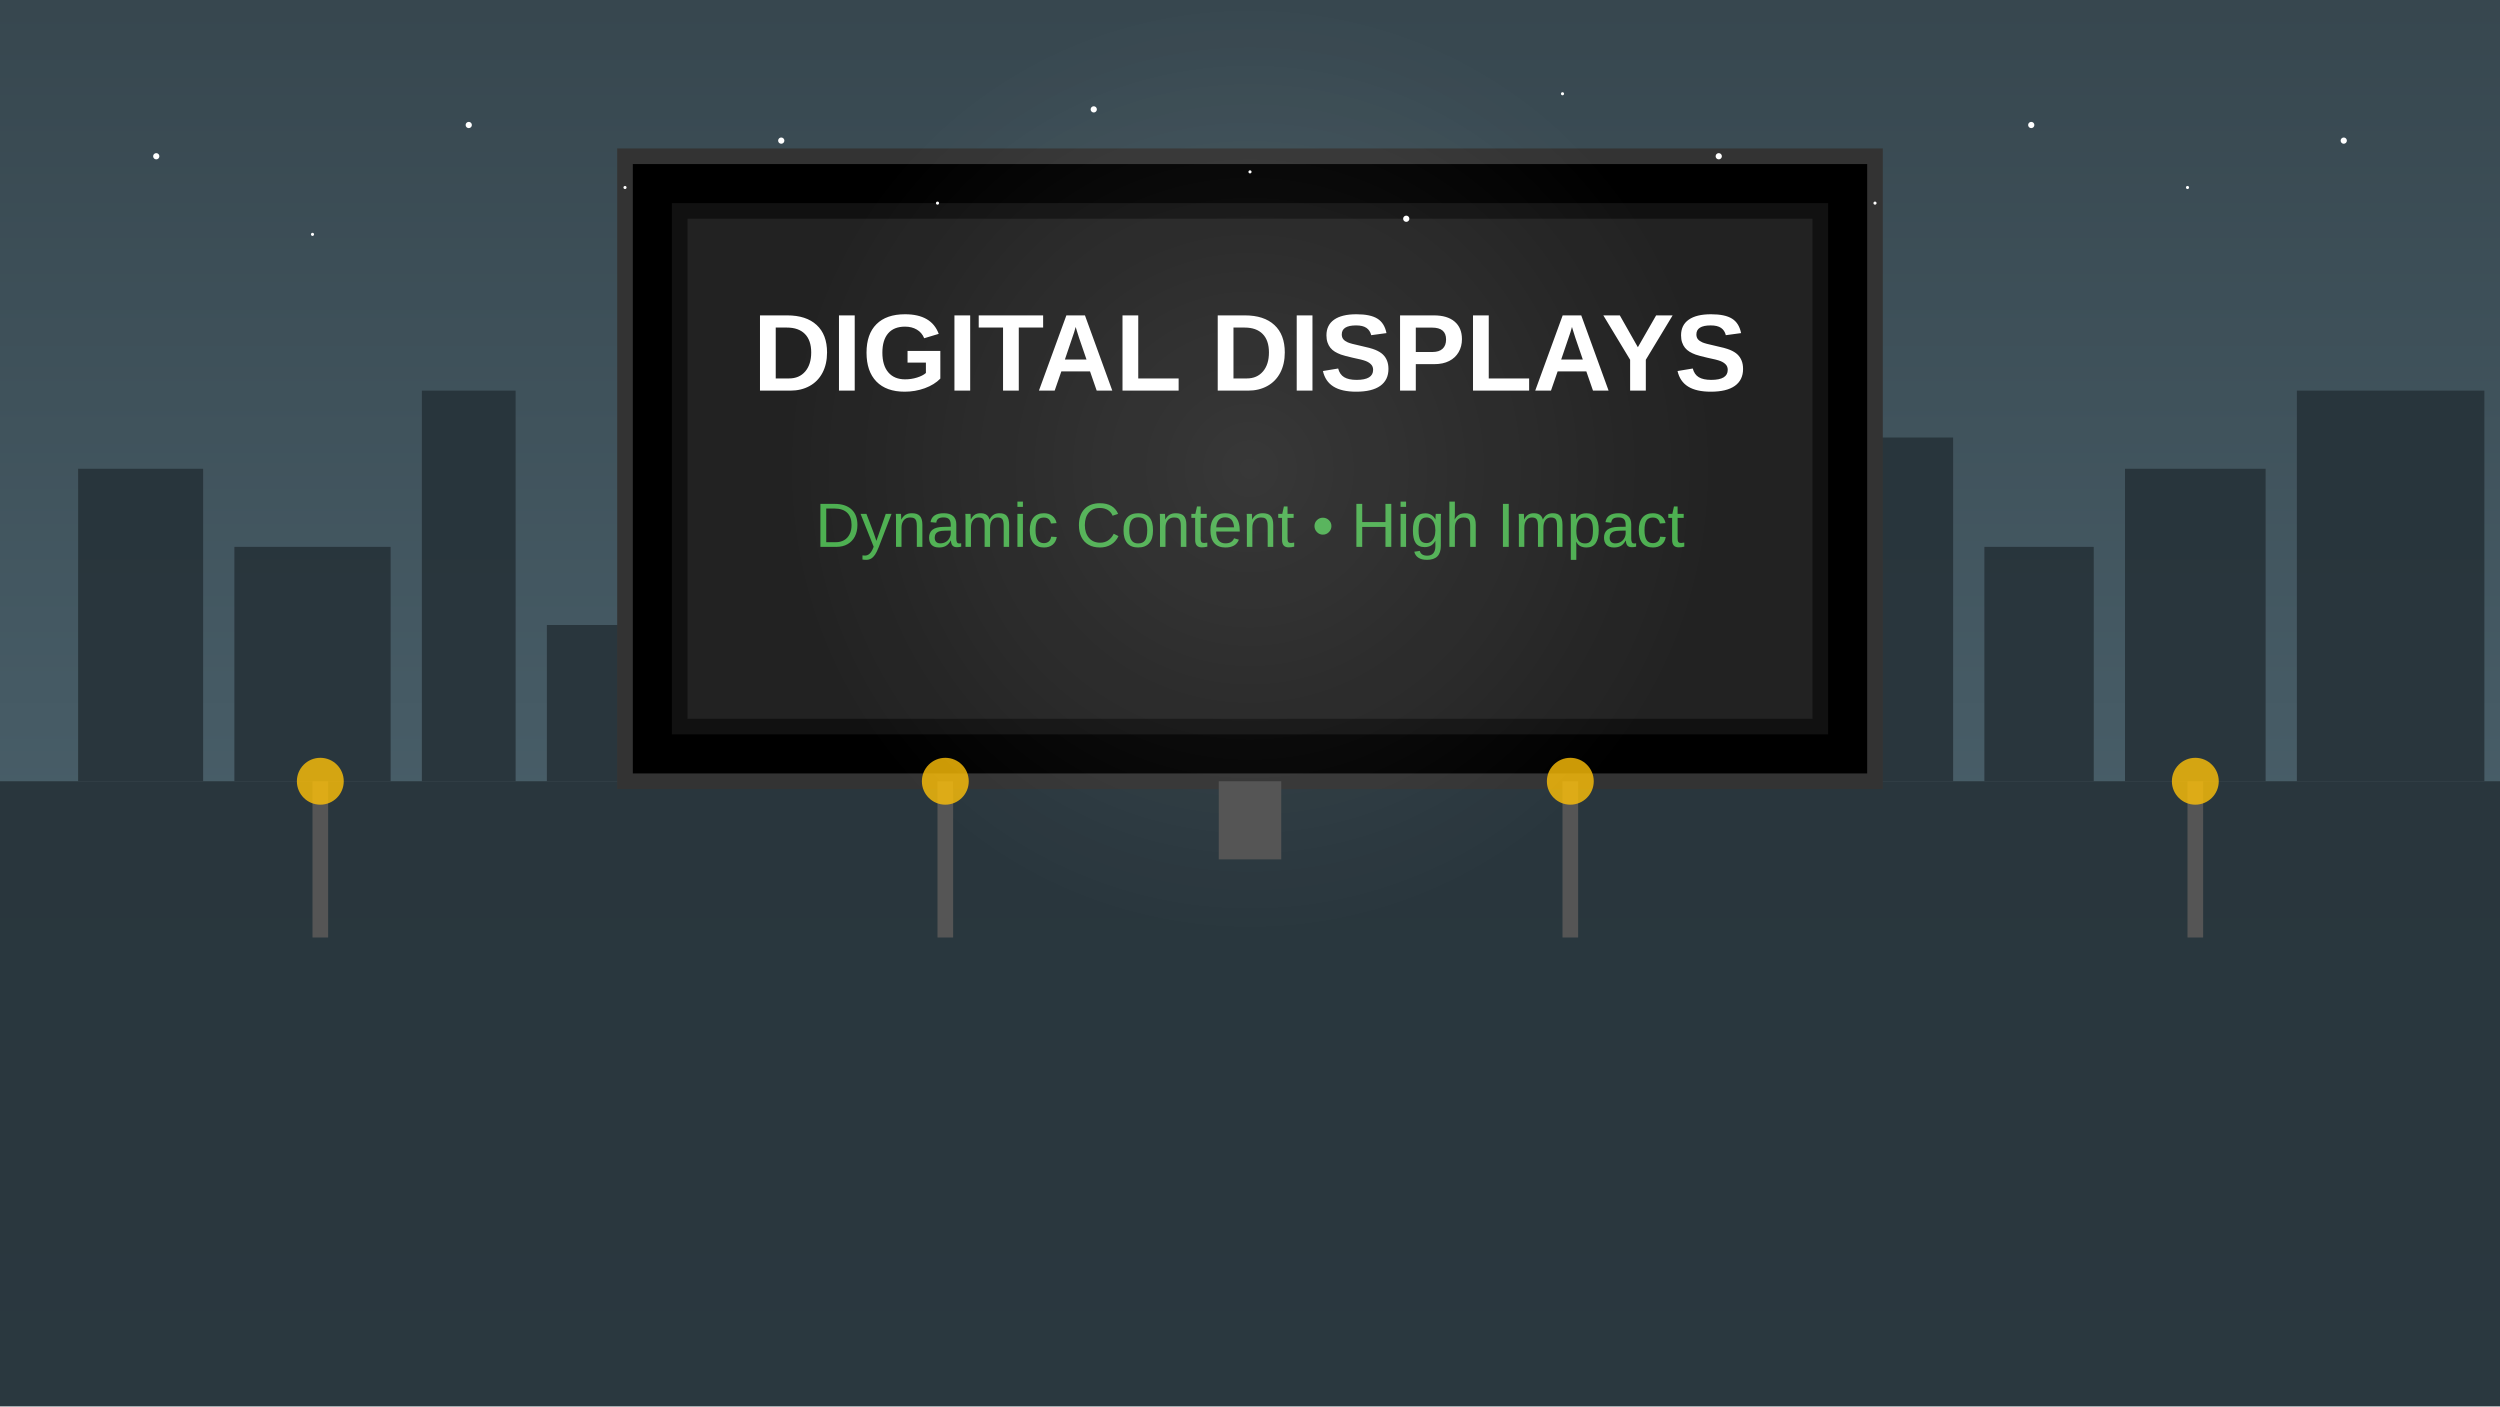
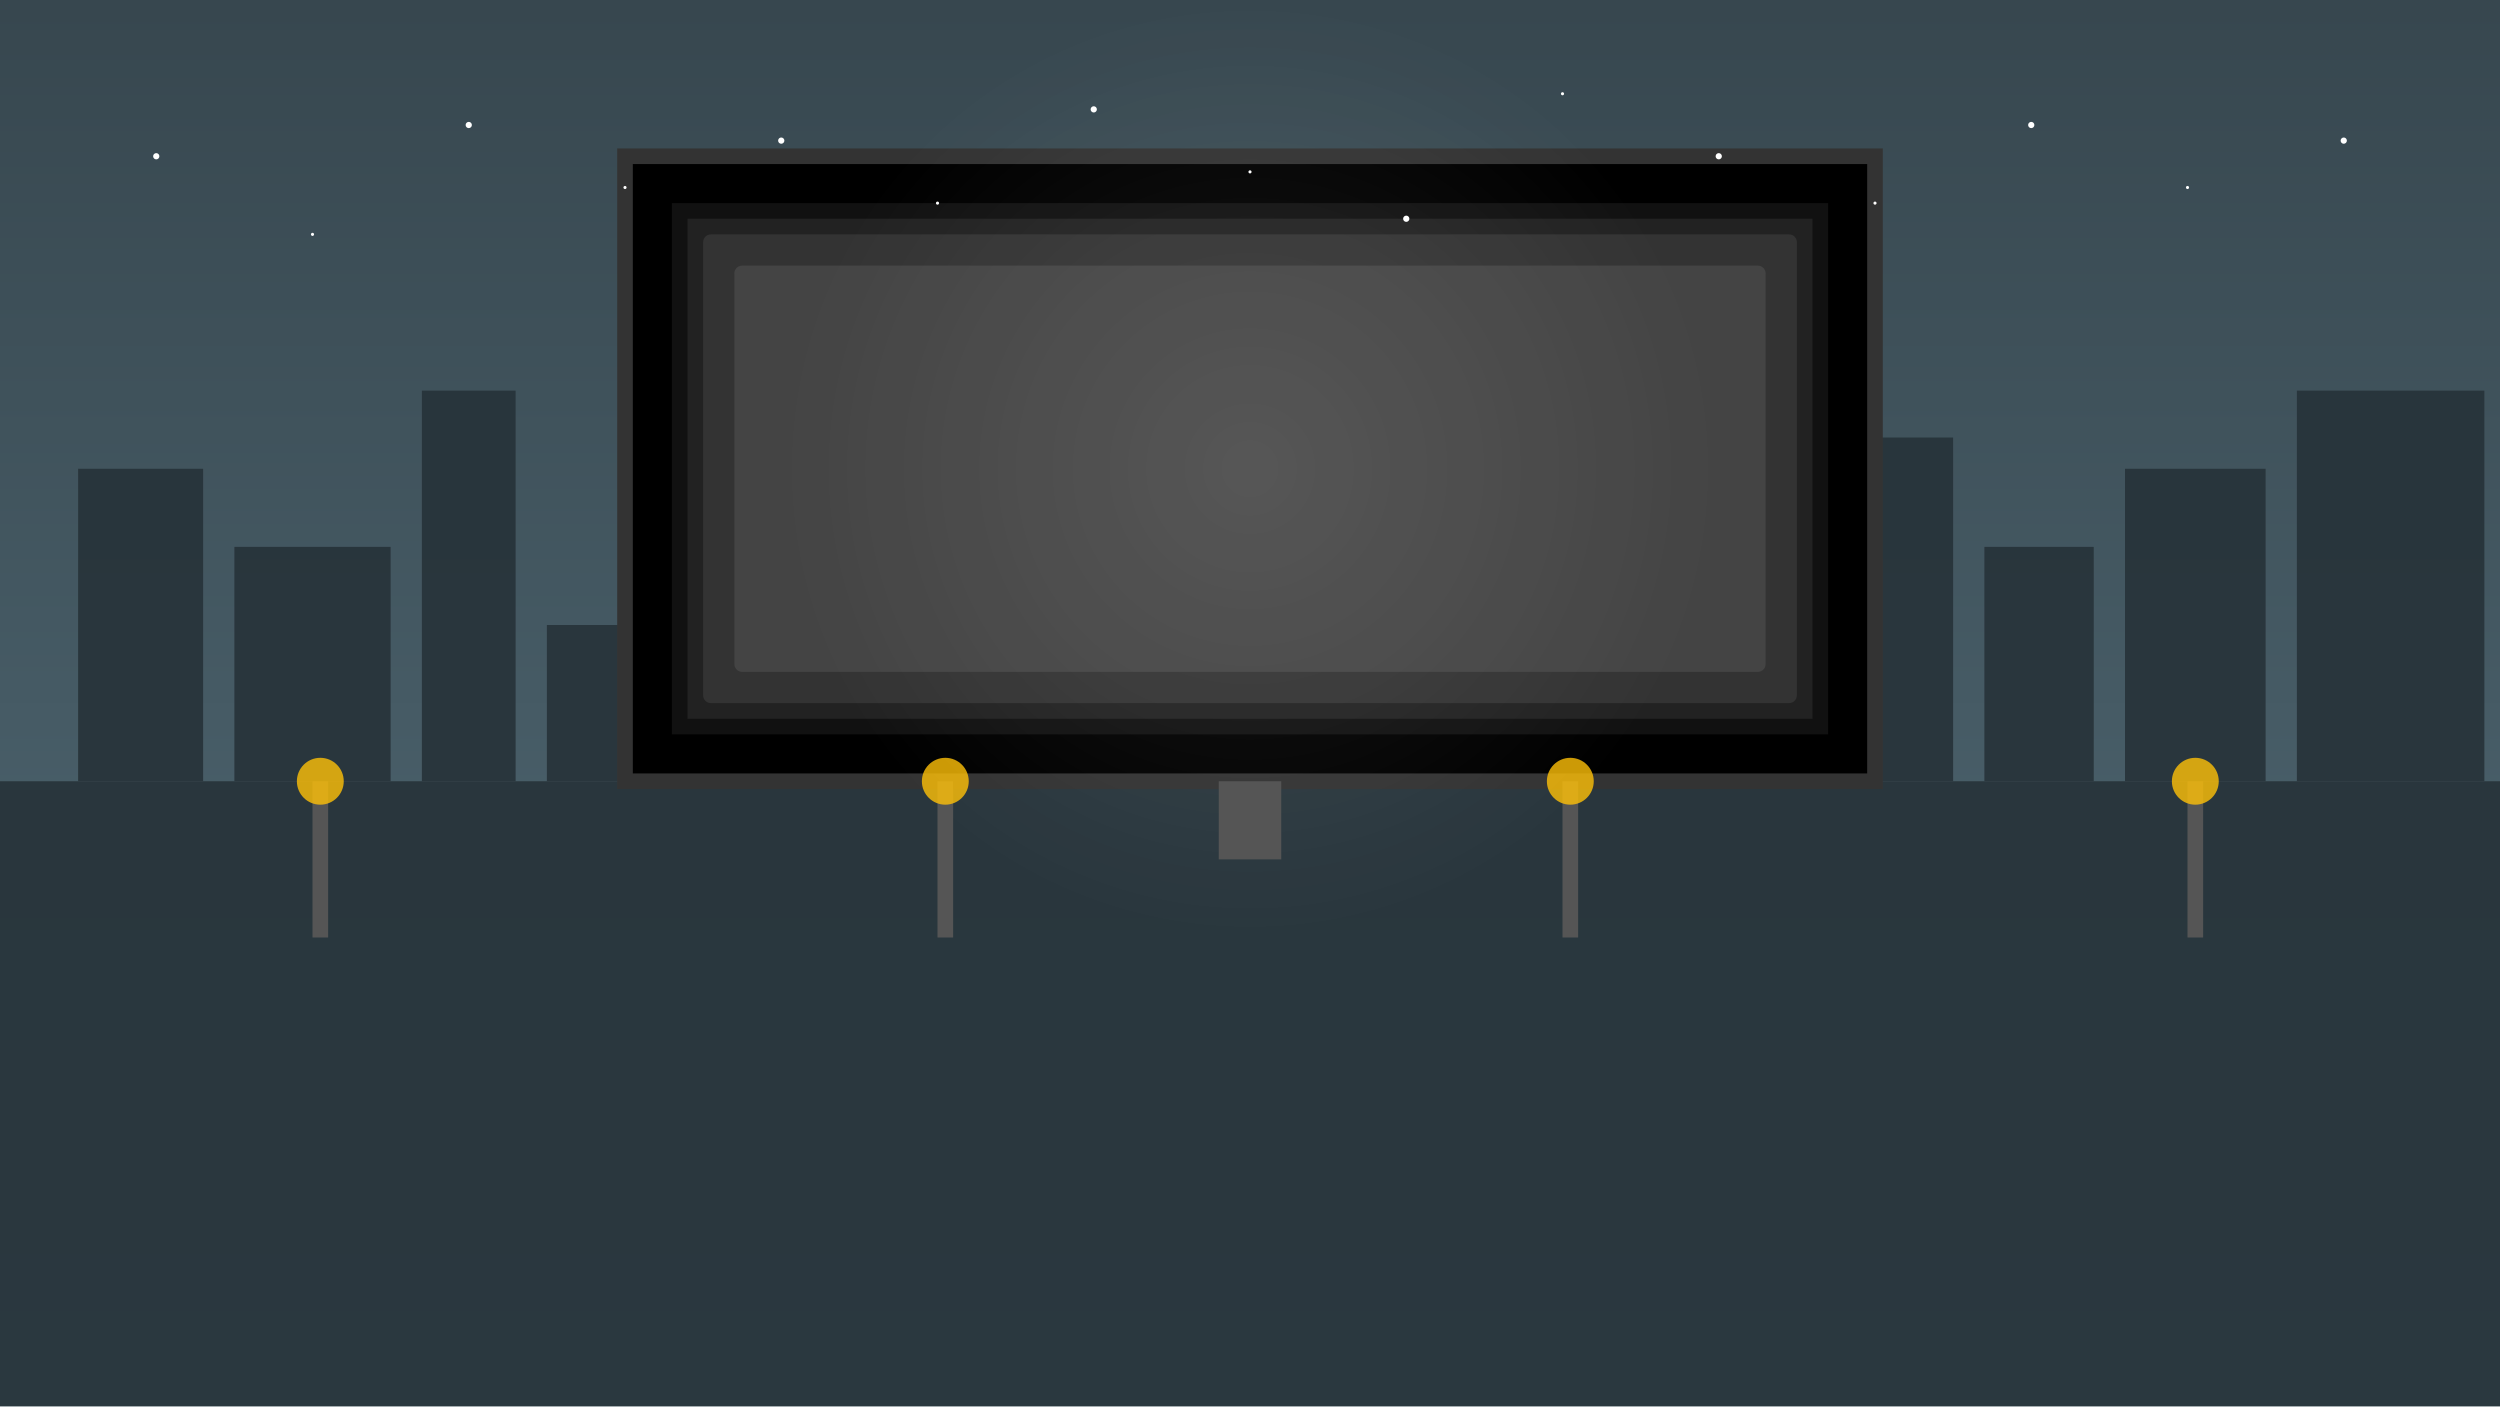
<svg xmlns="http://www.w3.org/2000/svg" width="1600" height="900">
  <defs>
    <linearGradient id="skyGradient" x1="0%" y1="0%" x2="0%" y2="100%">
      <stop offset="0%" style="stop-color:#37474f;stop-opacity:1" />
      <stop offset="100%" style="stop-color:#546e7a;stop-opacity:1" />
    </linearGradient>
    <radialGradient id="lightGlow" cx="50%" cy="50%" r="50%" fx="50%" fy="50%">
      <stop offset="0%" style="stop-color:#fff;stop-opacity:1" />
      <stop offset="100%" style="stop-color:#fff;stop-opacity:0" />
    </radialGradient>
  </defs>
  <rect width="1600" height="900" fill="url(#skyGradient)" />
  <g fill="#263238" opacity="0.9">
    <rect x="0" y="500" width="1600" height="400" />
    <rect x="50" y="300" width="80" height="200" />
    <rect x="150" y="350" width="100" height="150" />
    <rect x="270" y="250" width="60" height="250" />
    <rect x="350" y="400" width="120" height="100" />
    <rect x="490" y="320" width="70" height="180" />
    <rect x="580" y="280" width="90" height="220" />
    <rect x="690" y="350" width="110" height="150" />
    <rect x="820" y="300" width="60" height="200" />
    <rect x="900" y="250" width="130" height="250" />
    <rect x="1050" y="320" width="80" height="180" />
    <rect x="1150" y="280" width="100" height="220" />
    <rect x="1270" y="350" width="70" height="150" />
    <rect x="1360" y="300" width="90" height="200" />
    <rect x="1470" y="250" width="120" height="250" />
  </g>
  <g>
    <rect x="400" y="100" width="800" height="400" fill="#000" stroke="#333" stroke-width="10" />
    <rect x="420" y="120" width="760" height="360" fill="#000" />
    <rect x="430" y="130" width="740" height="340" fill="#111" />
    <rect x="440" y="140" width="720" height="320" fill="#222" />
-     <text x="800" y="250" font-family="Arial" font-size="70" text-anchor="middle" fill="#fff" font-weight="bold" filter="url(#glow)">DIGITAL DISPLAYS</text>
-     <text x="800" y="350" font-family="Arial" font-size="40" text-anchor="middle" fill="#4CAF50">Dynamic Content • High Impact</text>
+     <rect x="450" y="150" width="700" height="300" fill="#333" rx="5" />
+     <rect x="470" y="170" width="660" height="260" fill="#444" rx="5" />
    <circle cx="800" cy="300" r="300" fill="url(#lightGlow)" opacity="0.1" />
  </g>
  <rect x="780" y="500" width="40" height="50" fill="#555" />
  <g>
    <rect x="200" y="500" width="10" height="100" fill="#555" />
    <circle cx="205" cy="500" r="15" fill="#FFC107" opacity="0.8" />
    <rect x="600" y="500" width="10" height="100" fill="#555" />
    <circle cx="605" cy="500" r="15" fill="#FFC107" opacity="0.8" />
    <rect x="1000" y="500" width="10" height="100" fill="#555" />
    <circle cx="1005" cy="500" r="15" fill="#FFC107" opacity="0.8" />
    <rect x="1400" y="500" width="10" height="100" fill="#555" />
    <circle cx="1405" cy="500" r="15" fill="#FFC107" opacity="0.8" />
  </g>
  <g fill="#fff">
    <circle cx="100" cy="100" r="2" />
    <circle cx="200" cy="150" r="1" />
    <circle cx="300" cy="80" r="2" />
    <circle cx="400" cy="120" r="1" />
    <circle cx="500" cy="90" r="2" />
    <circle cx="600" cy="130" r="1" />
    <circle cx="700" cy="70" r="2" />
    <circle cx="800" cy="110" r="1" />
    <circle cx="900" cy="140" r="2" />
    <circle cx="1000" cy="60" r="1" />
    <circle cx="1100" cy="100" r="2" />
    <circle cx="1200" cy="130" r="1" />
    <circle cx="1300" cy="80" r="2" />
    <circle cx="1400" cy="120" r="1" />
    <circle cx="1500" cy="90" r="2" />
  </g>
</svg>
